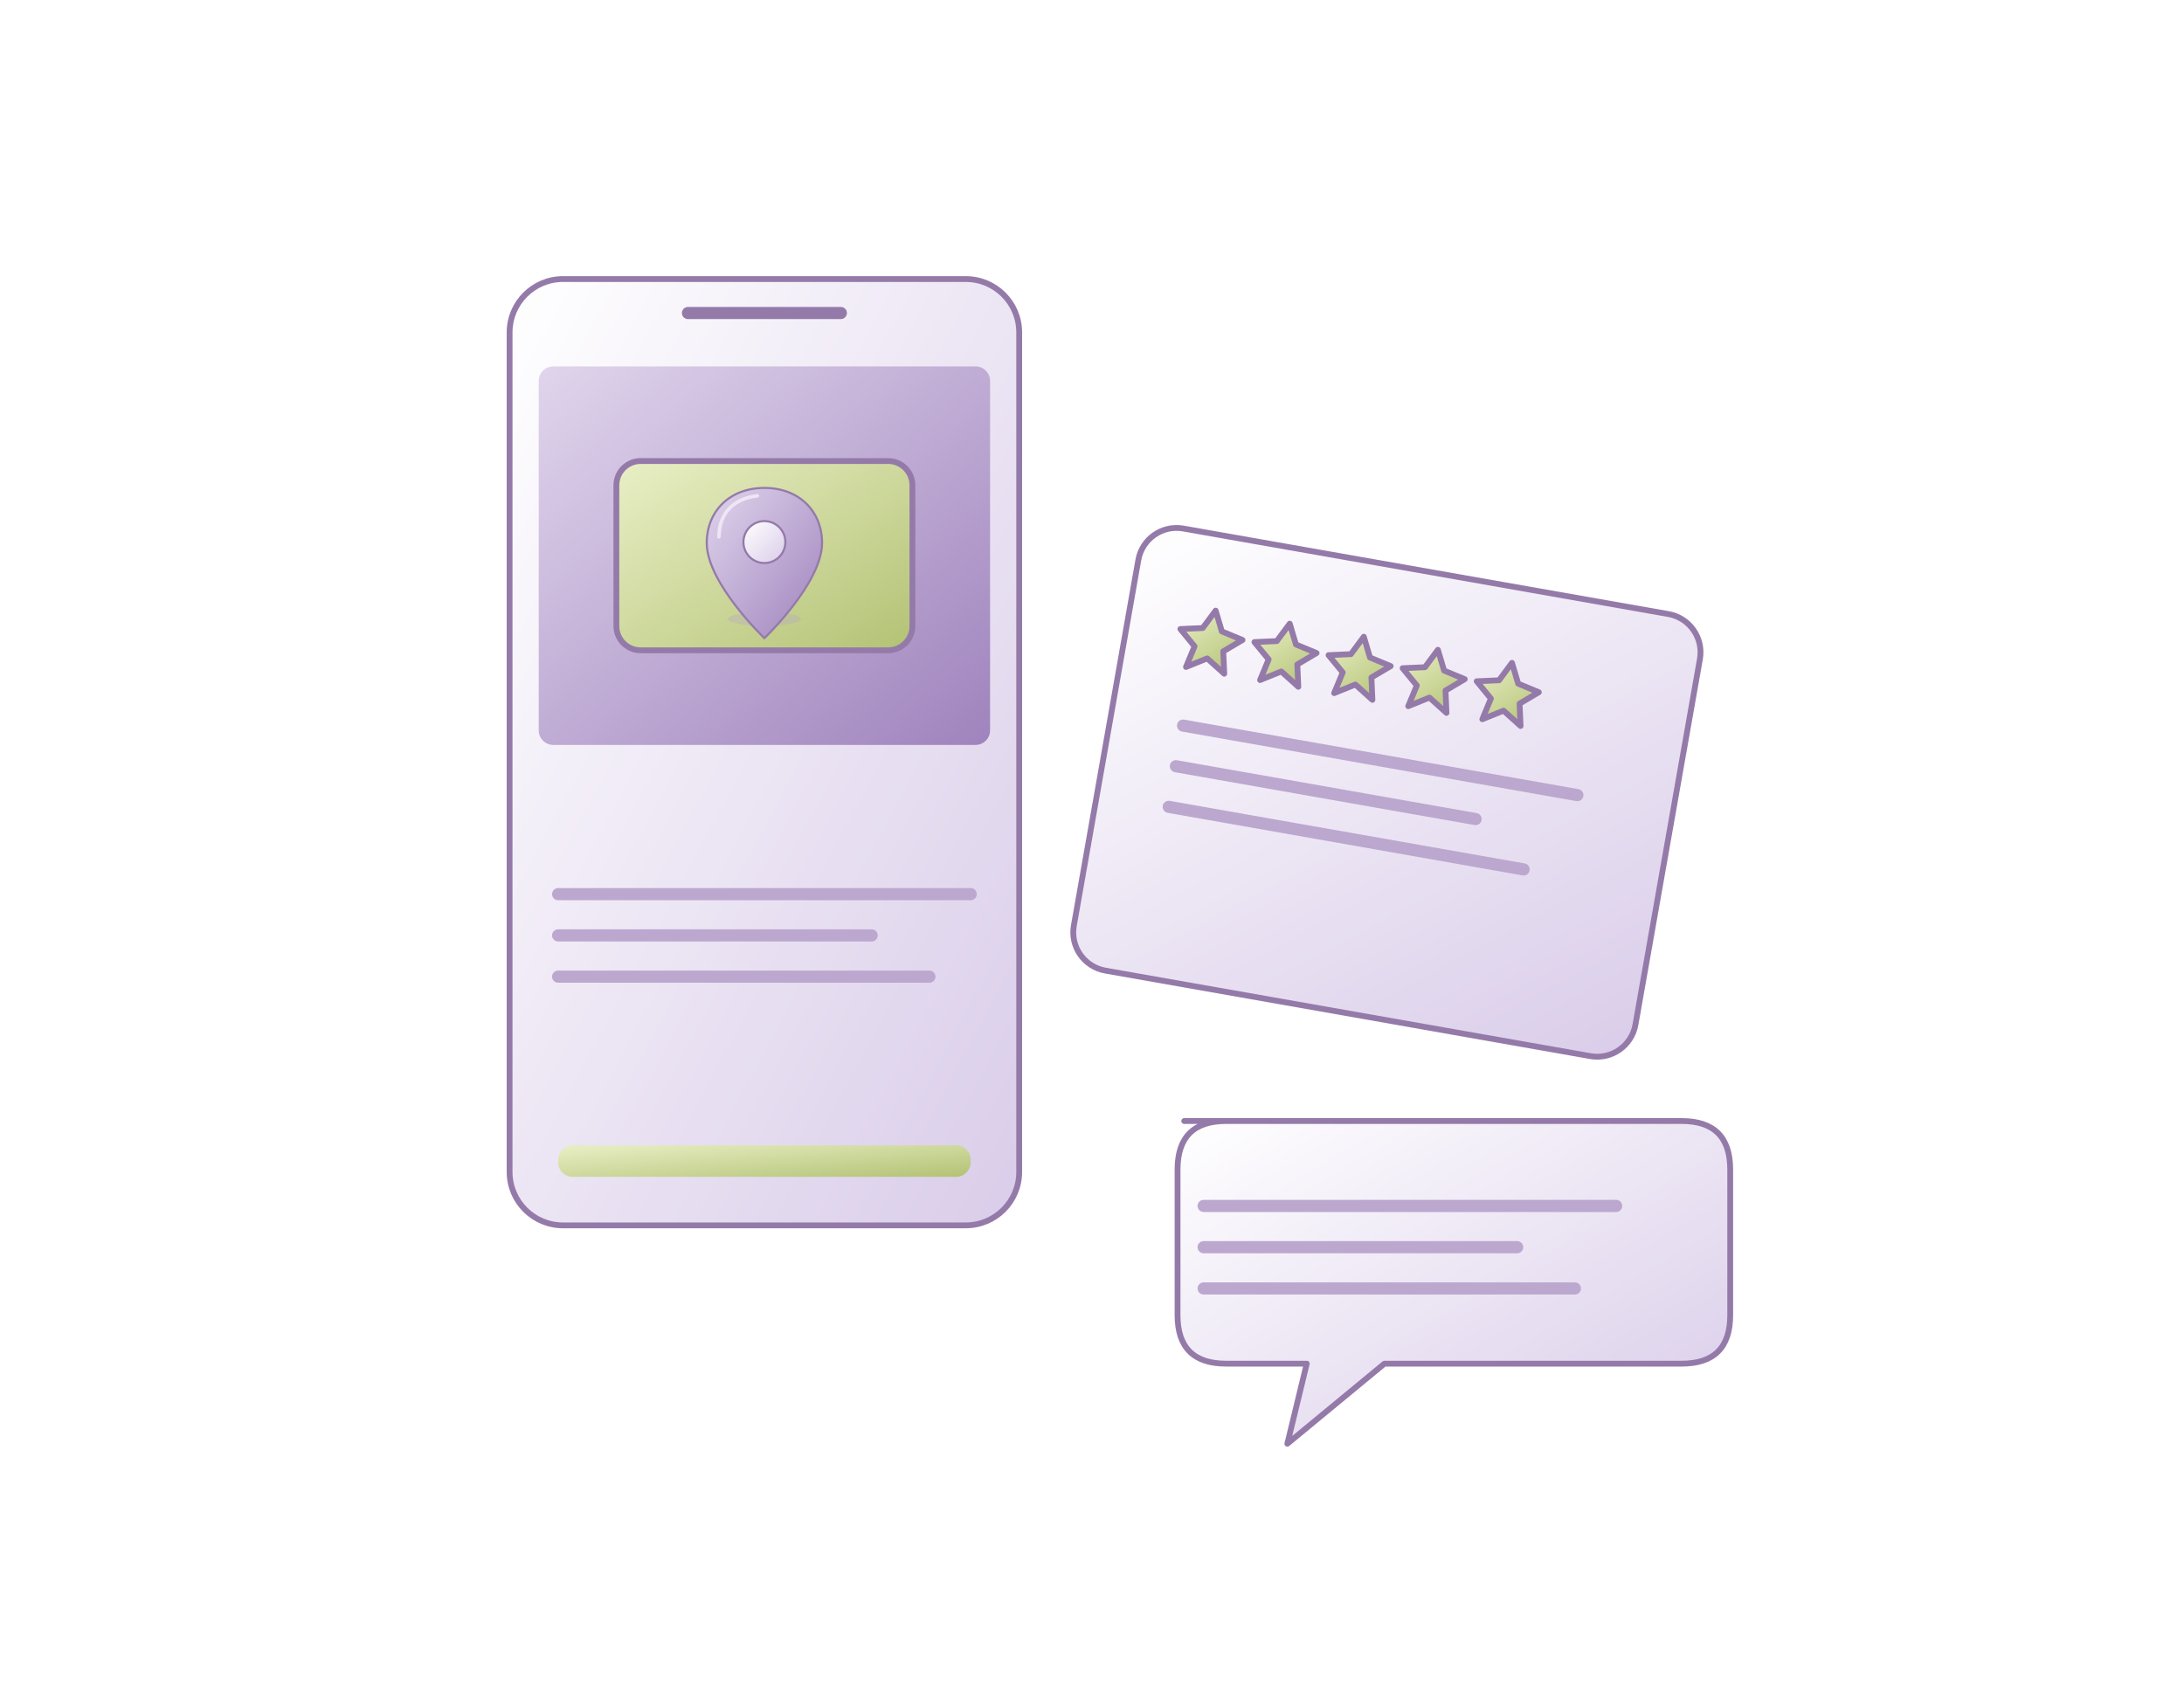
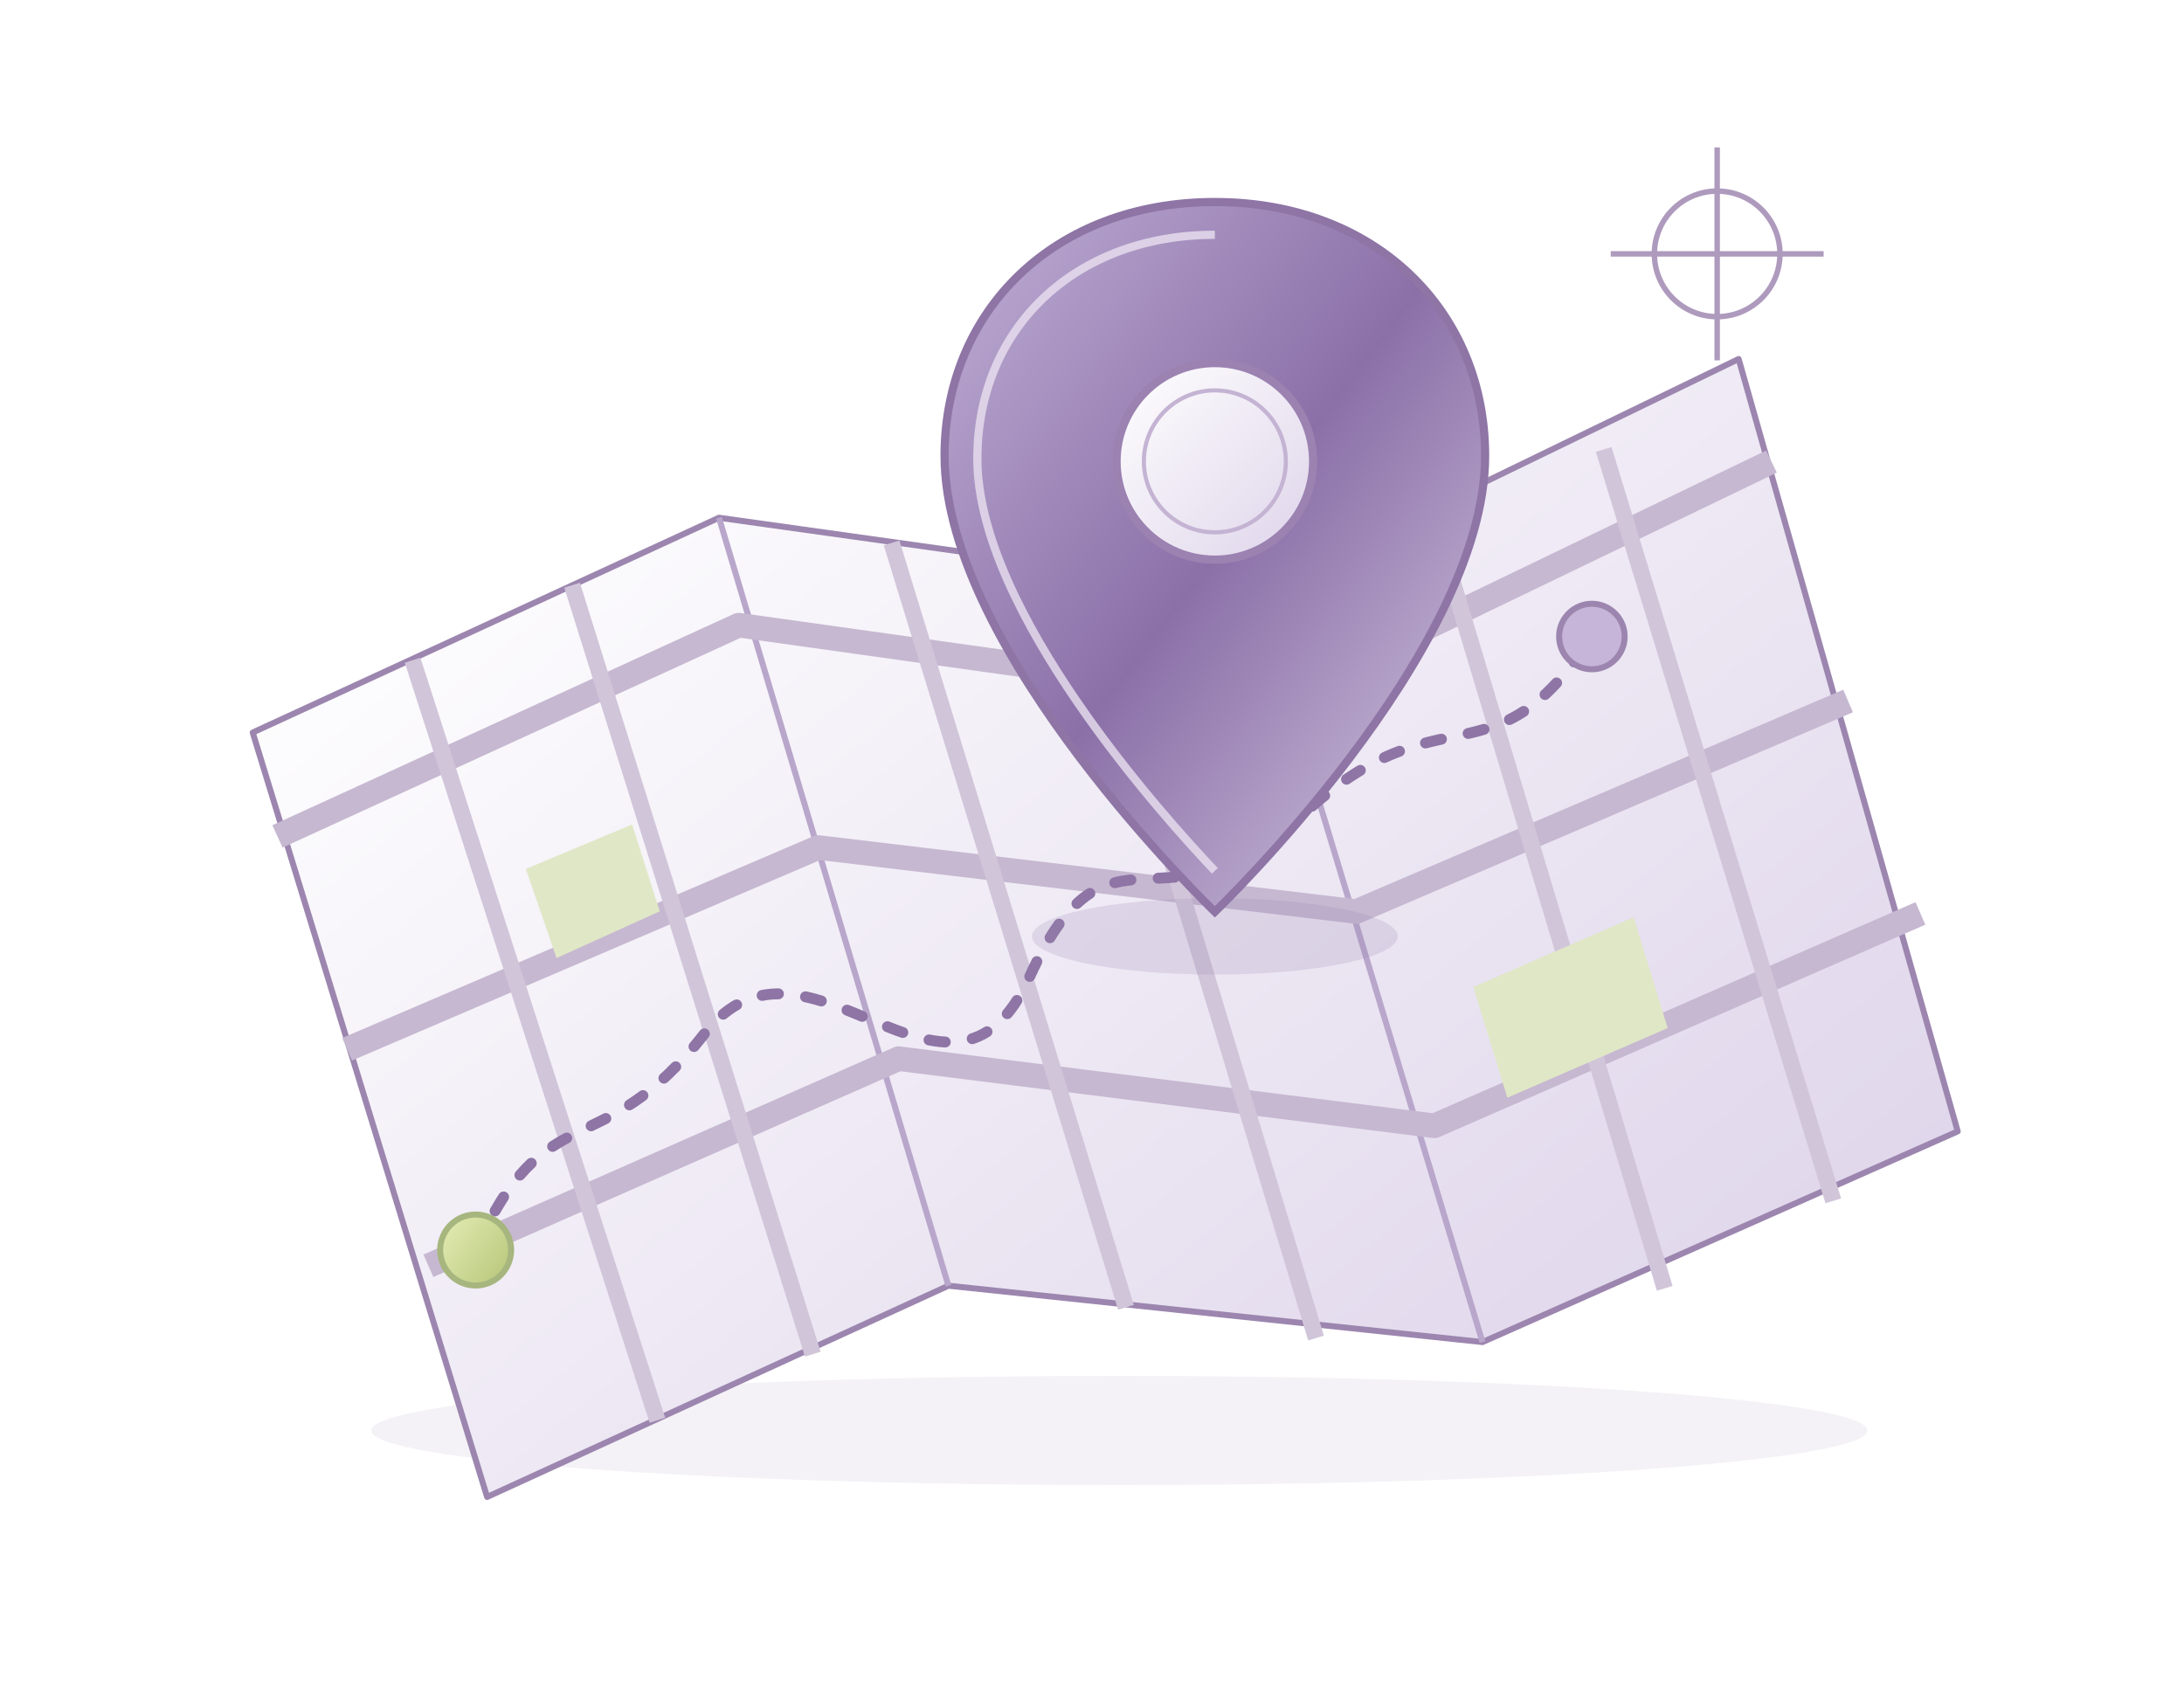
- <svg xmlns="http://www.w3.org/2000/svg" width="900" height="700" viewBox="0 0 900 700" fill="none">
+ <svg xmlns="http://www.w3.org/2000/svg" width="800" height="620" viewBox="0 0 800 620" fill="none">
  <defs>
-     <linearGradient id="paper" x2="1" y2="1">
-       <stop stop-color="#fff" />
-       <stop offset="1" stop-color="#d9cce9" />
+     <linearGradient id="paper" x1="0" y1="0" x2="1" y2="1">
+       <stop stop-color="#ffffff" />
+       <stop offset="1" stop-color="#ded4ea" />
    </linearGradient>
-     <linearGradient id="lav" x2="1" y2="1">
-       <stop stop-color="#e0d5ec" />
-       <stop offset="1" stop-color="#9f83bd" />
+     <linearGradient id="violet" x1="0" y1="0" x2="1" y2="1">
+       <stop stop-color="#c0afd5" />
+       <stop offset=".5" stop-color="#8b70a8" />
+       <stop offset="1" stop-color="#d8cde4" />
    </linearGradient>
-     <linearGradient id="lime" x2="1" y2="1">
-       <stop stop-color="#e9efc6" />
-       <stop offset="1" stop-color="#b3c274" />
+     <linearGradient id="metal" x1="0" y1="0" x2="0" y2="1">
+       <stop stop-color="#f6f0fb" />
+       <stop offset="1" stop-color="#b3a0c4" />
    </linearGradient>
-     <linearGradient id="gold" x2="1" y2="1">
-       <stop stop-color="#e0d2b3" />
-       <stop offset="1" stop-color="#b6a386" />
+     <linearGradient id="lime" x1="0" y1="0" x2="1" y2="1">
+       <stop stop-color="#e5edb6" />
+       <stop offset="1" stop-color="#b5c577" />
    </linearGradient>
  </defs>
-   <g stroke="#947aa9" stroke-width="2.4" stroke-linecap="round" stroke-linejoin="round">
-     <g>
-       <rect x="210" y="115" width="210" height="390" rx="22" fill="url(#paper)" />
-       <path d="M283.5 129h63" stroke-width="5" />
-       <rect x="222" y="151" width="186" height="156" rx="6" fill="url(#lav)" stroke="none" />
-       <path d="M230 368.5h170m-170 17h129.2m-129.2 17h153" stroke="#bca7cf" stroke-width="5" />
-       <rect x="230" y="472" width="170" height="13" rx="6" fill="url(#lime)" stroke="none" />
-     </g>
-     <rect x="254" y="190" width="122" height="78" rx="10" fill="url(#lime)" />
-     <g transform="translate(315 227) scale(0.36)">
-       <ellipse cx="0" cy="78" rx="42" ry="8" fill="#b6a0c9" opacity=".3" stroke="none" />
-       <path d="M0-72c-40 0-66 27-66 63C-66 37 0 100 0 100S66 37 66-9C66-45 40-72 0-72Z" fill="url(#lav)" />
-       <circle cy="-10" r="24" fill="url(#paper)" />
-       <path d="M-52-16c0-28 18-44 44-47" stroke="#eee6f5" stroke-width="4" />
-     </g>
-     <g transform="rotate(10 575 350)">
-       <rect x="450" y="235" width="235" height="185" rx="16" fill="url(#paper)" />
-       <g transform="translate(485 278)" fill="url(#lime)">
-         <path transform="translate(0)" d="m0-12 4 8 9 2-7 6 2 9-8-5-8 5 2-9-7-6 9-2Z" />
-         <path transform="translate(31)" d="m0-12 4 8 9 2-7 6 2 9-8-5-8 5 2-9-7-6 9-2Z" />
-         <path transform="translate(62)" d="m0-12 4 8 9 2-7 6 2 9-8-5-8 5 2-9-7-6 9-2Z" />
-         <path transform="translate(93)" d="m0-12 4 8 9 2-7 6 2 9-8-5-8 5 2-9-7-6 9-2Z" />
-         <path transform="translate(124)" d="m0-12 4 8 9 2-7 6 2 9-8-5-8 5 2-9-7-6 9-2Z" />
-       </g>
-       <path d="M480 315h165m-165 17h125.4m-125.4 17h148.5" stroke="#bca7cf" stroke-width="5" />
-     </g>
-     <g>
-       <path d="M488 462h205q20 0 20 20v60q0 20-20 20h-122.5l-40 33 8-33h-33.25q-20 0-20-20v-60q0-20 20-20Z" fill="url(#paper)" />
-       <path d="M496 497h170m-170 17h129.2m-129.2 17h153" stroke="#bca7cf" stroke-width="5" />
-     </g>
+   <ellipse cx="410" cy="524" rx="274" ry="20" fill="#a18db4" opacity=".12" />
+   <g transform="rotate(-9 400 330)" stroke="#9c86af" stroke-width="2.2" stroke-linejoin="round">
+     <path d="m106 221 181-51 190 58 188-57 35 292-184 49-190-51-179 50Z" fill="url(#paper)" />
+     <path d="m287 170 39 291m151-233 39 284" stroke="#b9a6cb" />
+     <path d="m109 260 179-50 190 58 193-58m-549 131 182-46 191 54 190-48m-546 123 182-48 190 55 188-49" stroke="#c6b8d1" stroke-width="9" />
+     <path d="m168 204 45 289m17-307 43 292m75-289 41 290m27-269 40 291m90-286 39 288m26-307 40 285" stroke="#d1c5da" stroke-width="6" />
+     <path d="M157 421c34-53 50-23 95-65s82 57 121-2 50-4 108-43 70 2 115-48" stroke="#8e75a5" stroke-width="4" stroke-dasharray="6 10" stroke-linecap="round" />
+     <circle cx="157" cy="421" r="13" fill="url(#lime)" stroke="#a6b67e" />
+     <circle cx="596" cy="263" r="12" fill="#c6b5d8" />
+     <path d="m197 286 41-10 5 33-40 11Z" fill="#e0e7c6" stroke="none" />
+     <path d="m533 383 62-16 6 42-62 16Z" fill="#e0e7c6" stroke="none" />
+   </g>
+   <ellipse cx="445" cy="343" rx="67" ry="14" fill="#9880ae" opacity=".2" />
+   <path d="M445 74c-59 0-99 40-99 93 0 72 99 167 99 167s99-95 99-167c0-53-40-93-99-93Z" fill="url(#violet)" stroke="#8e75a5" stroke-width="3" />
+   <path d="M445 86c-51 0-87 34-87 82 0 56 69 132 87 151" stroke="#e8e0ef" stroke-width="3" opacity=".8" />
+   <circle cx="445" cy="169" r="36" fill="url(#paper)" stroke="#9b82b1" stroke-width="3" />
+   <circle cx="445" cy="169" r="26" stroke="#c4b3d3" stroke-width="1.5" />
+   <g stroke="#ae9abd" stroke-width="2">
+     <path d="M590 93h78m-39-39v78" />
+     <circle cx="629" cy="93" r="23" />
  </g>
</svg>
